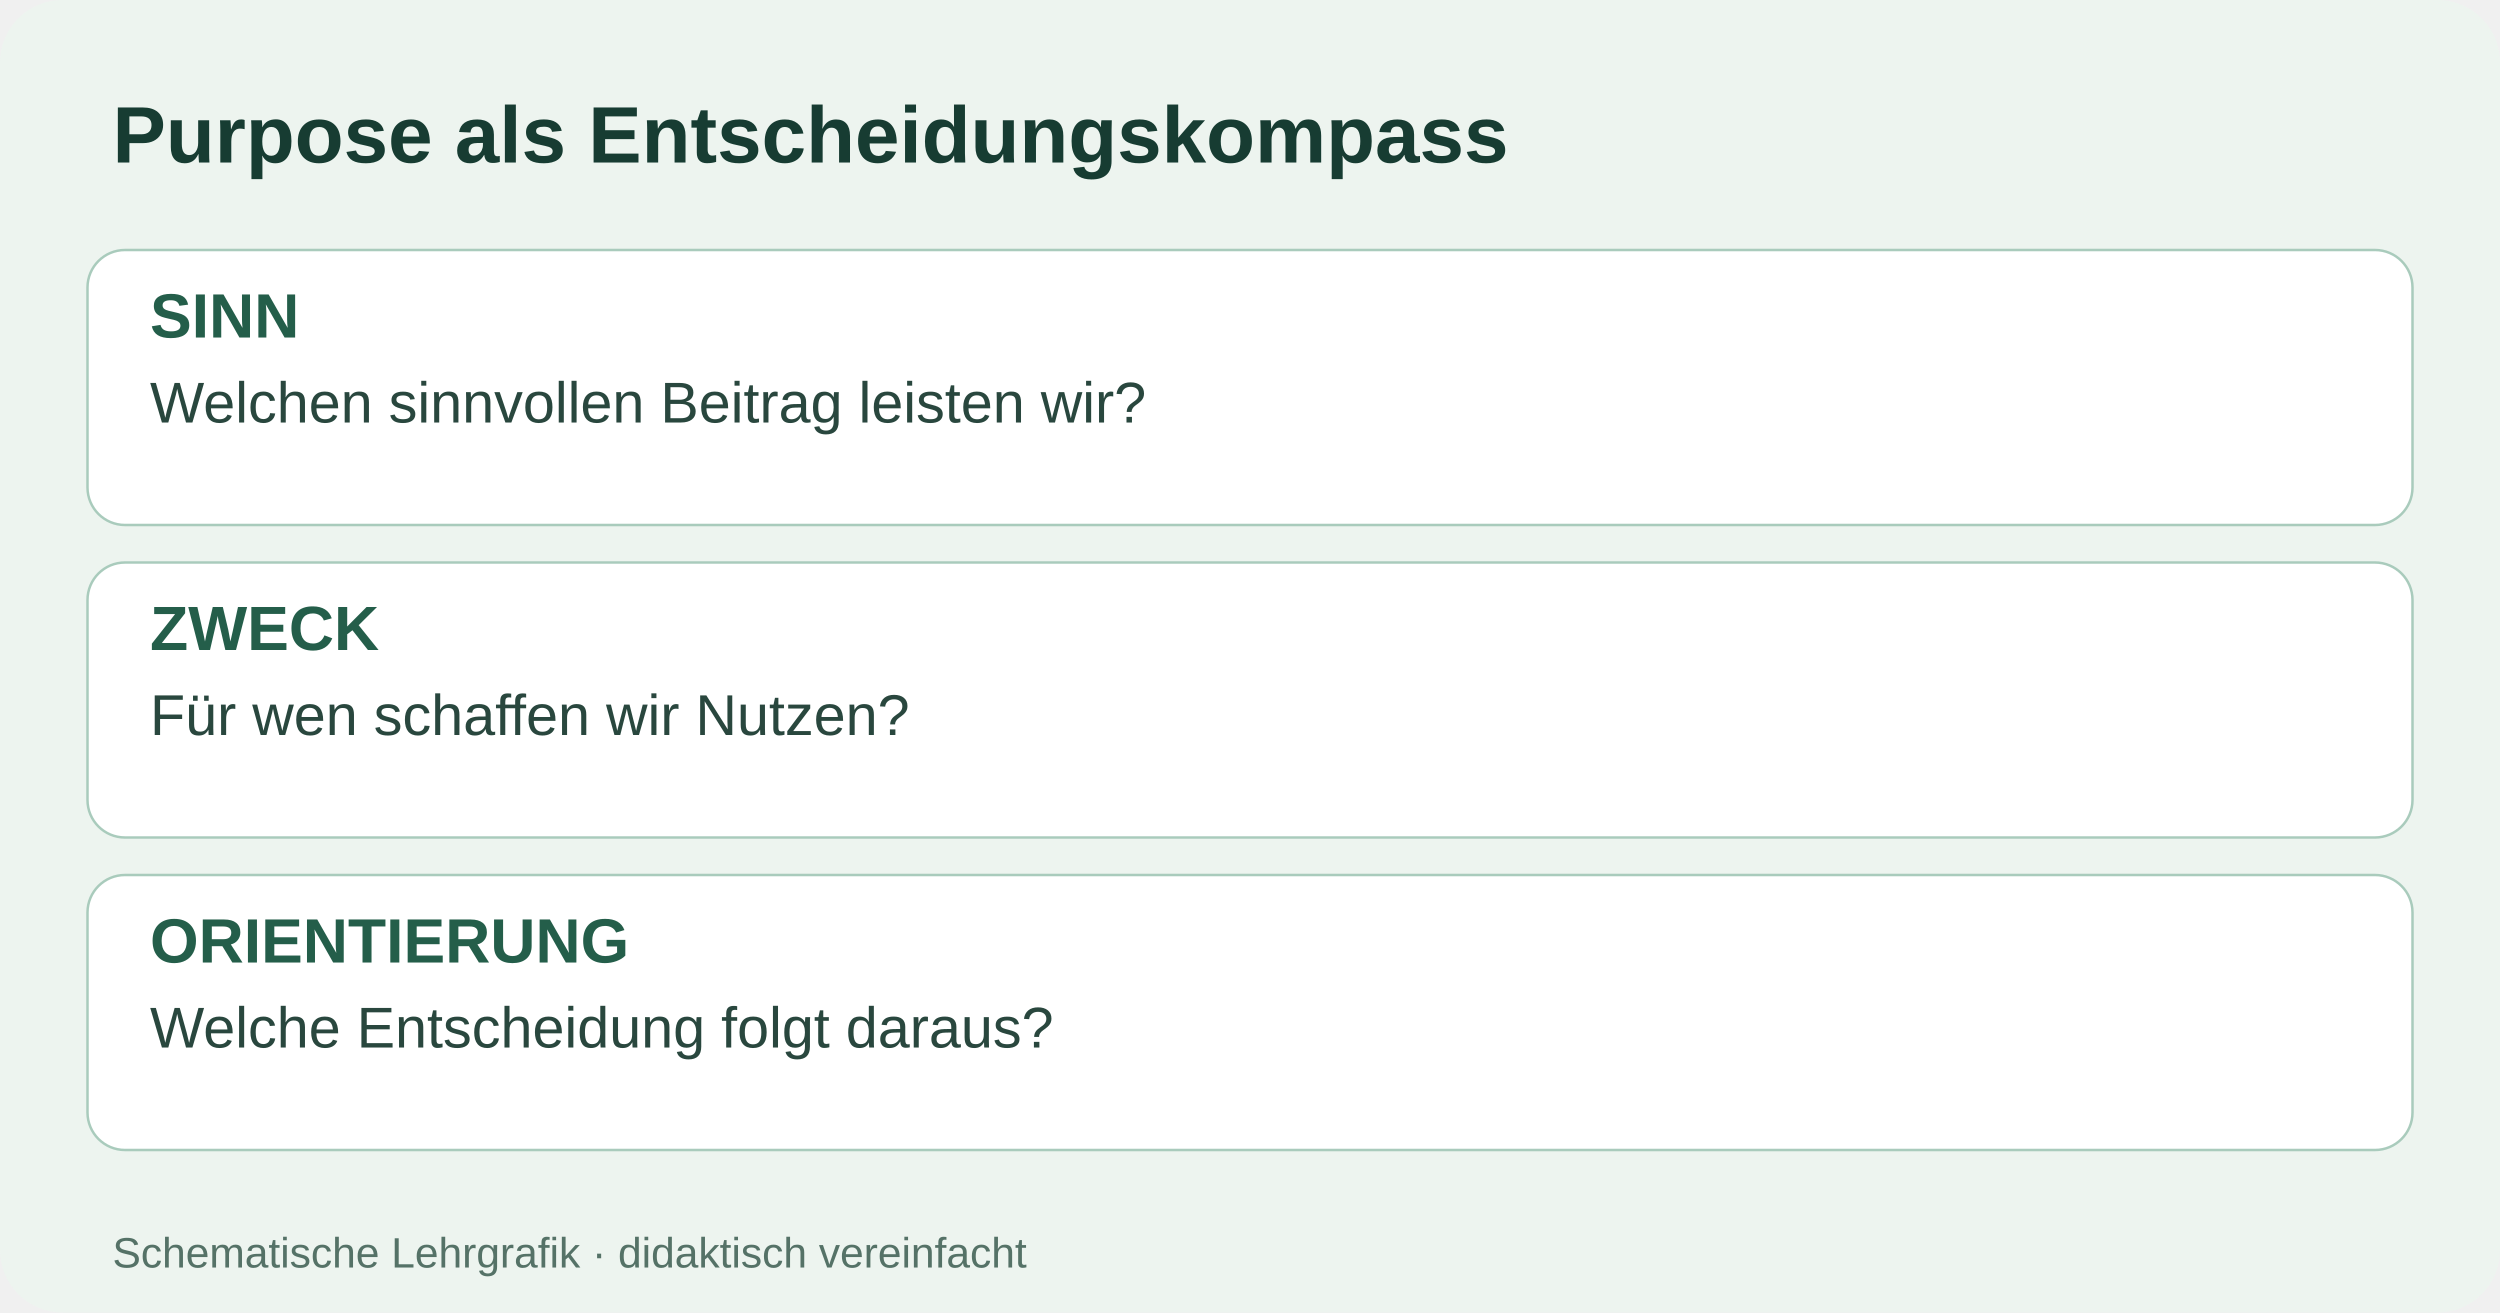
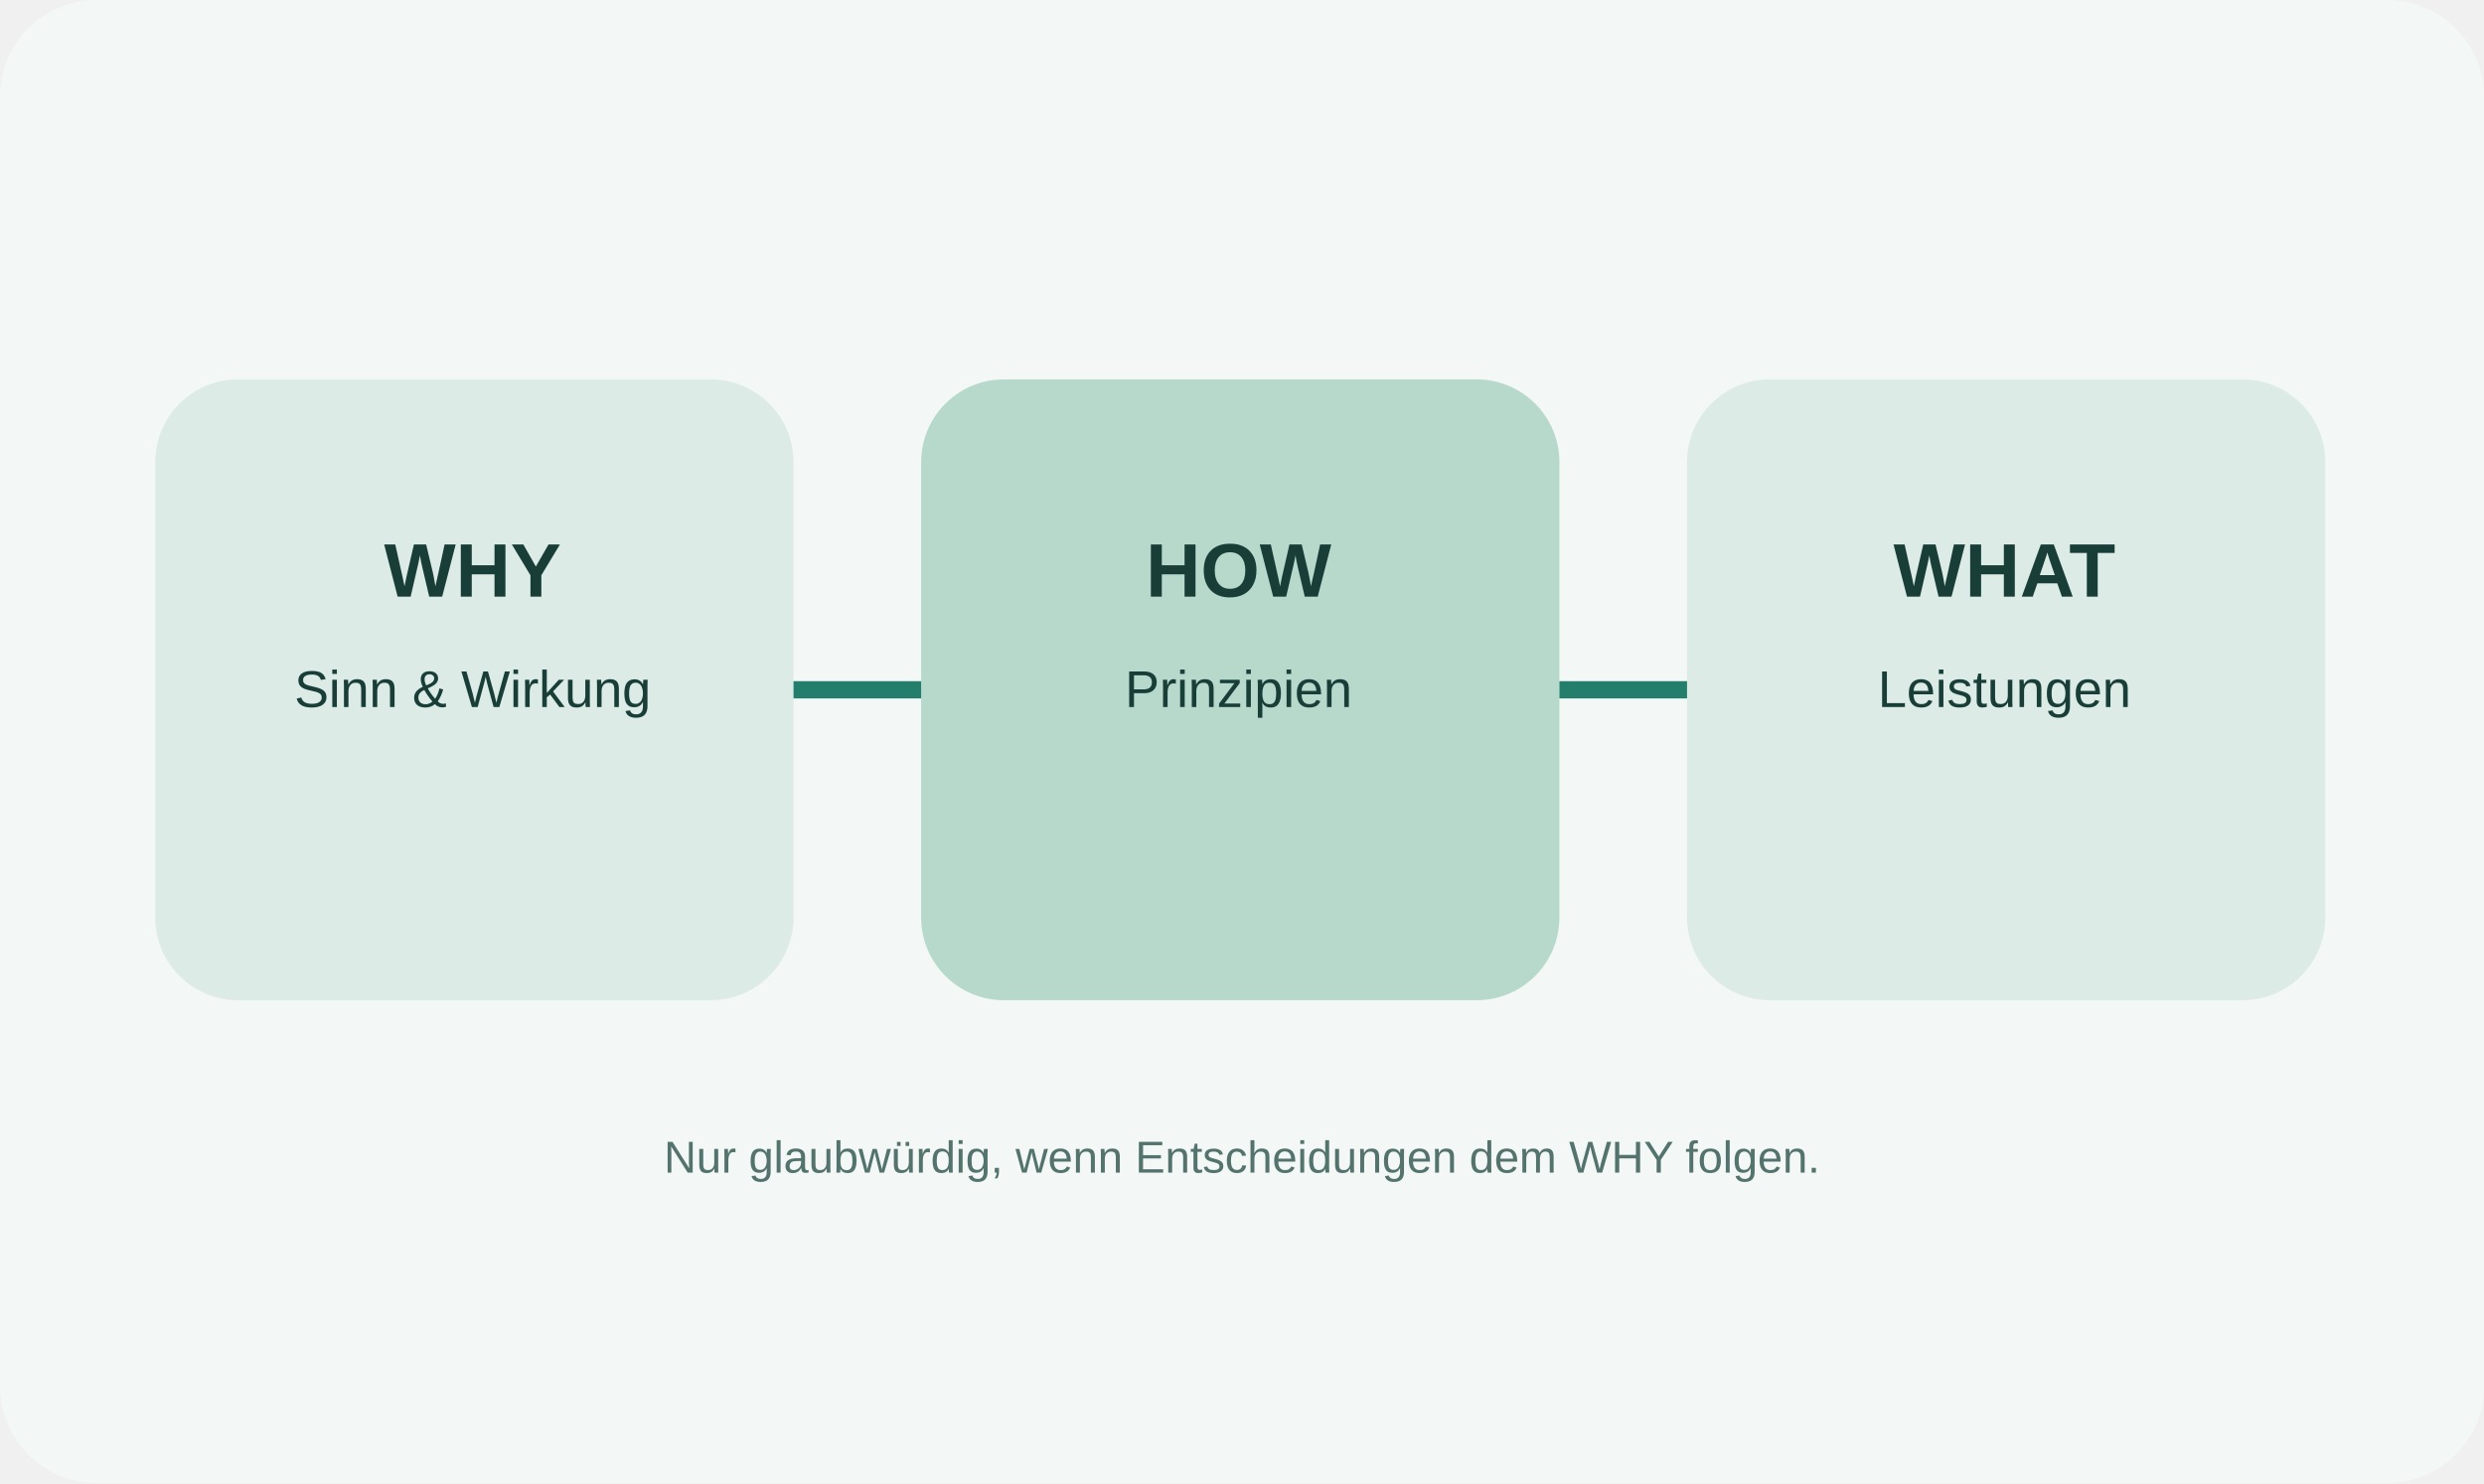
- <svg xmlns="http://www.w3.org/2000/svg" viewBox="0 0 1000 525" role="img">
-   <rect width="1000" height="525" rx="25" fill="#edf4ef" />
-   <text x="45" y="65" font-family="Arial,sans-serif" font-size="32" font-weight="bold" fill="#173c32">Purpose als Entscheidungskompass</text>
-   <rect x="35" y="100" width="930" height="110" rx="15" fill="white" stroke="#a9cbbc" />
-   <text x="60" y="135" font-family="Arial,sans-serif" font-size="25" font-weight="bold" fill="#245e4a">SINN</text>
-   <text x="60" y="169" font-family="Arial,sans-serif" font-size="23" fill="#29473e">Welchen sinnvollen Beitrag leisten wir?</text>
-   <rect x="35" y="225" width="930" height="110" rx="15" fill="white" stroke="#a9cbbc" />
-   <text x="60" y="260" font-family="Arial,sans-serif" font-size="25" font-weight="bold" fill="#245e4a">ZWECK</text>
-   <text x="60" y="294" font-family="Arial,sans-serif" font-size="23" fill="#29473e">Für wen schaffen wir Nutzen?</text>
-   <rect x="35" y="350" width="930" height="110" rx="15" fill="white" stroke="#a9cbbc" />
-   <text x="60" y="385" font-family="Arial,sans-serif" font-size="25" font-weight="bold" fill="#245e4a">ORIENTIERUNG</text>
-   <text x="60" y="419" font-family="Arial,sans-serif" font-size="23" fill="#29473e">Welche Entscheidung folgt daraus?</text>
-   <text x="45" y="507" font-family="Arial,sans-serif" font-size="17" fill="#557267">Schematische Lehrgrafik · didaktisch vereinfacht</text>
+ <svg xmlns="http://www.w3.org/2000/svg" viewBox="0 0 720 430">
+   <rect width="720" height="430" rx="28" fill="#f3f7f5" />
+   <style>text{font-family:Arial,sans-serif;fill:#193e38}.h{font-size:22px;font-weight:bold}.t{font-size:15px}.s{font-size:13px;fill:#53736c}</style>
+   <rect x="45" y="110" width="185" height="180" rx="24" fill="#dcebe5" />
+   <rect x="267" y="110" width="185" height="180" rx="24" fill="#b6d9cc" />
+   <rect x="489" y="110" width="185" height="180" rx="24" fill="#dcebe5" />
+   <text x="137" y="173" text-anchor="middle" class="h">WHY</text>
+   <text x="137" y="205" text-anchor="middle" class="t">Sinn &amp; Wirkung</text>
+   <text x="359" y="173" text-anchor="middle" class="h">HOW</text>
+   <text x="359" y="205" text-anchor="middle" class="t">Prinzipien</text>
+   <text x="581" y="173" text-anchor="middle" class="h">WHAT</text>
+   <text x="581" y="205" text-anchor="middle" class="t">Leistungen</text>
+   <path d="M230 200 H267 M452 200 H489" stroke="#237f6b" stroke-width="5" />
+   <text x="360" y="340" text-anchor="middle" class="s">Nur glaubwürdig, wenn Entscheidungen dem WHY folgen.</text>
</svg>
